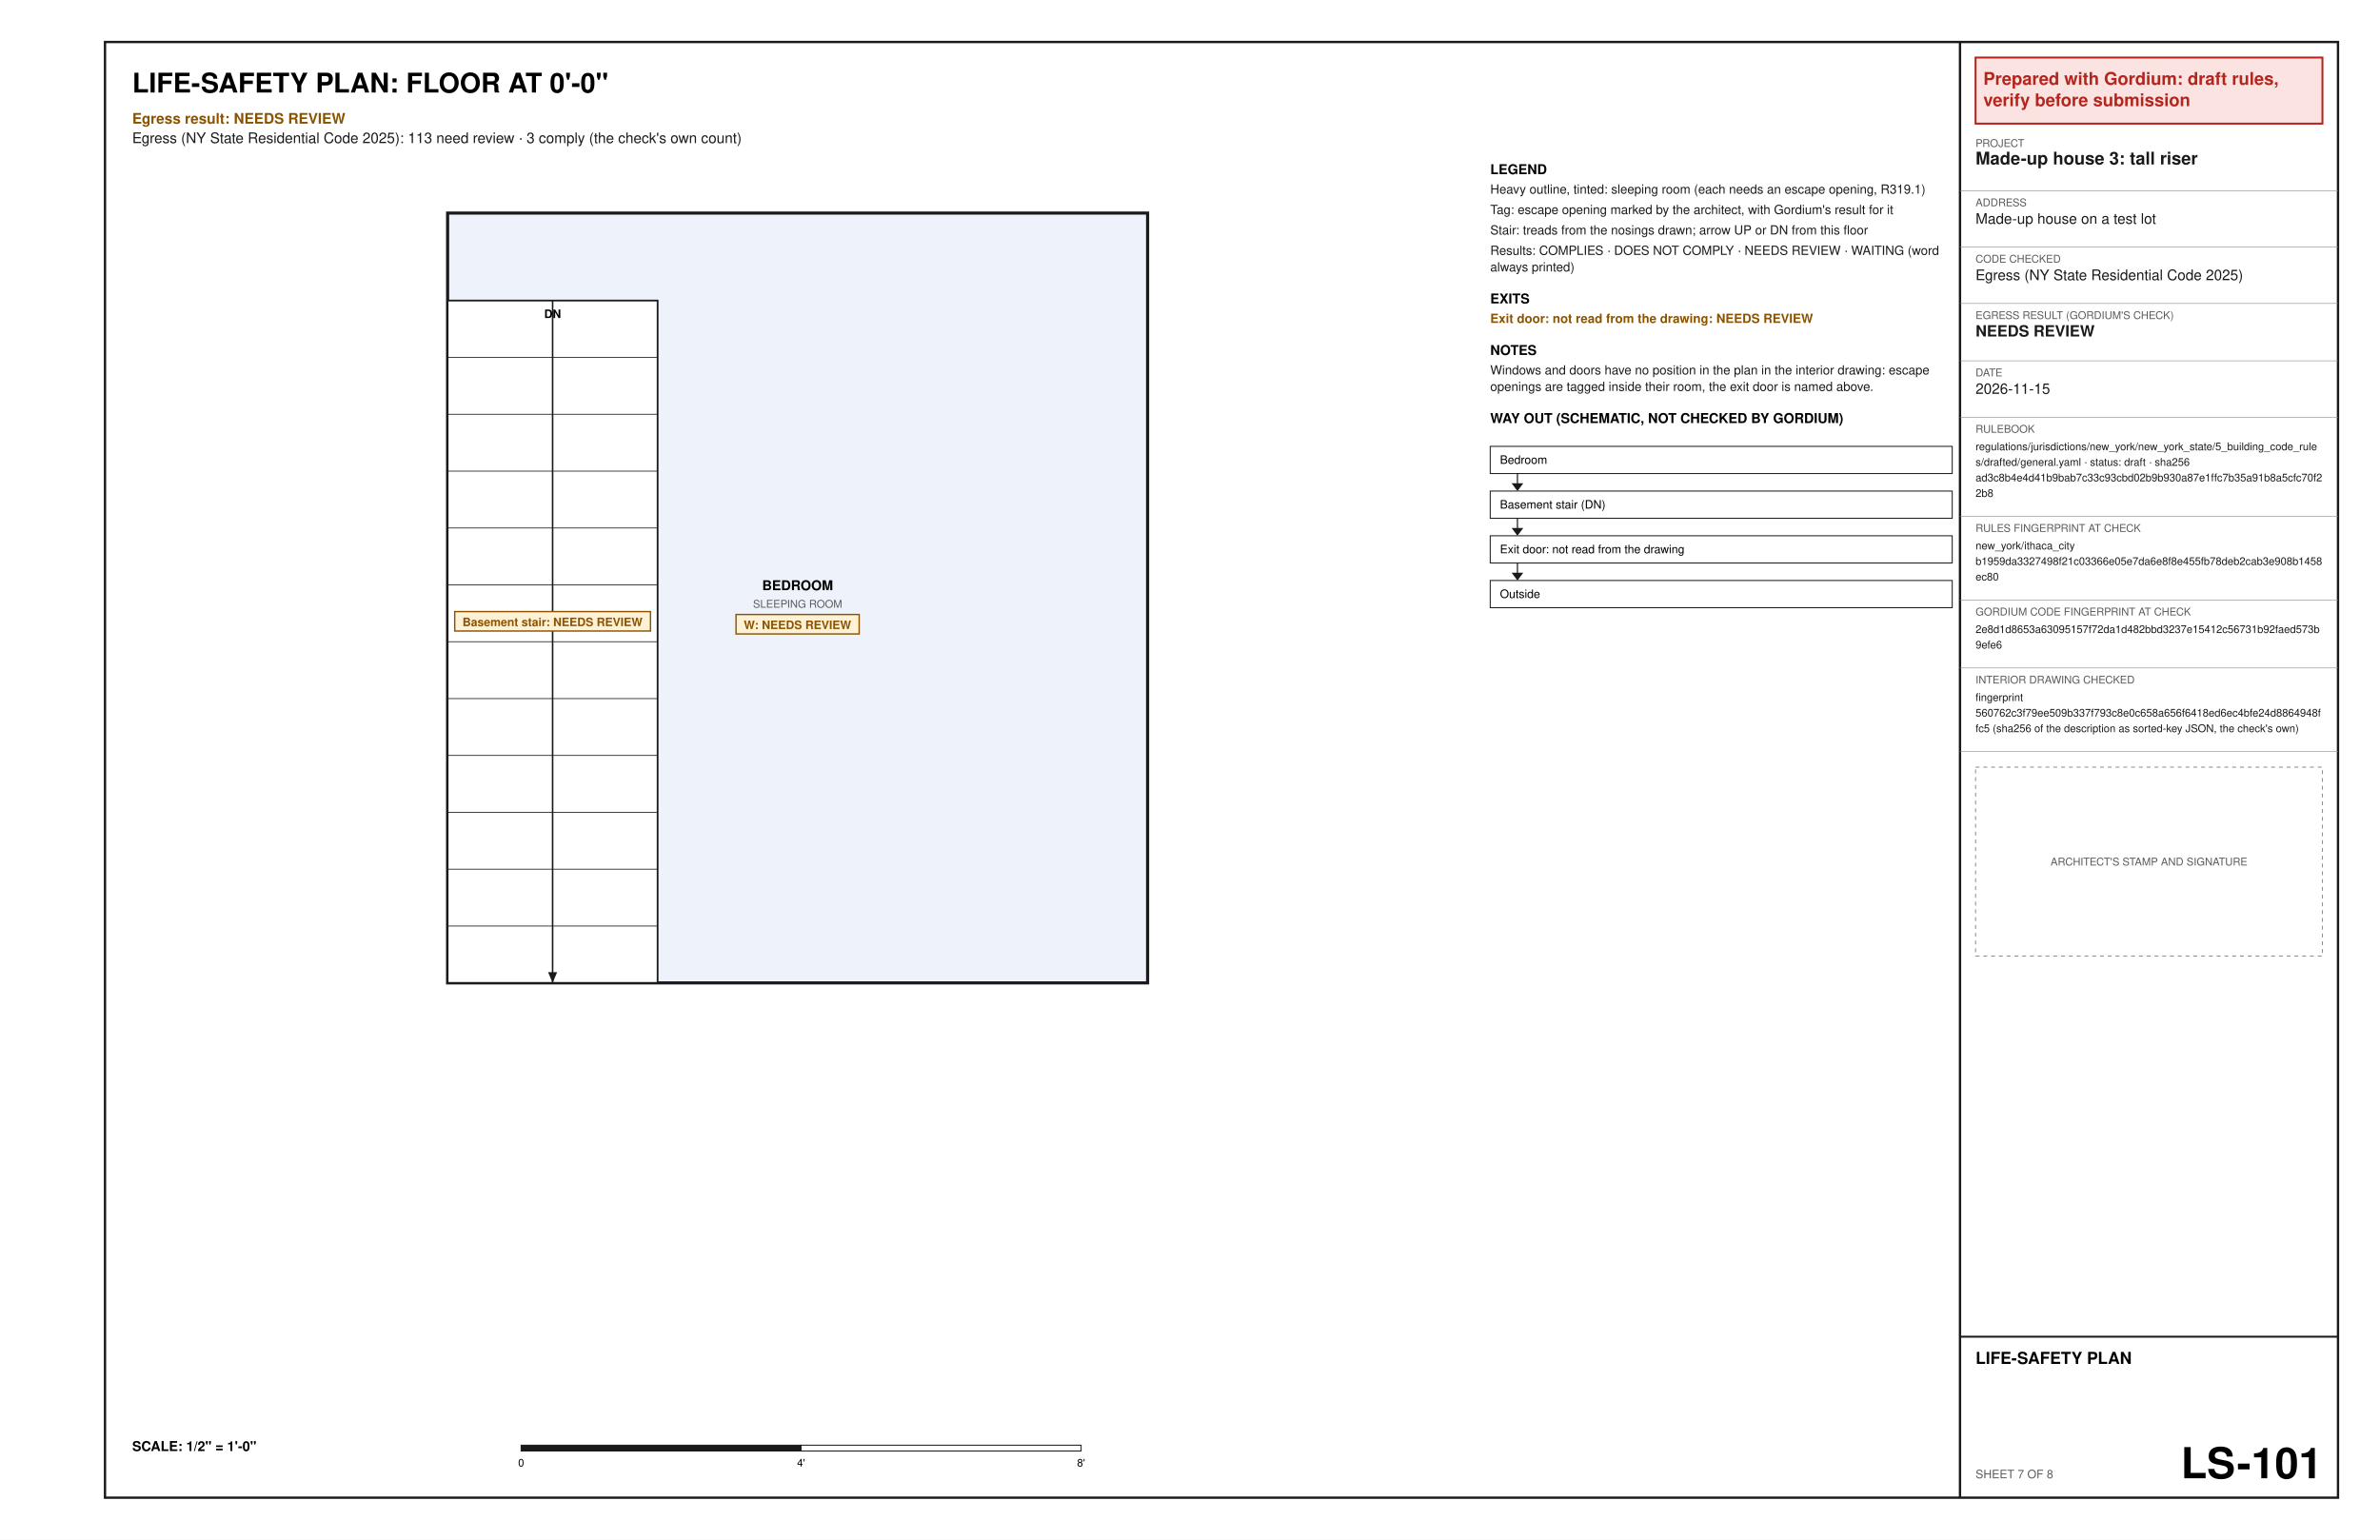
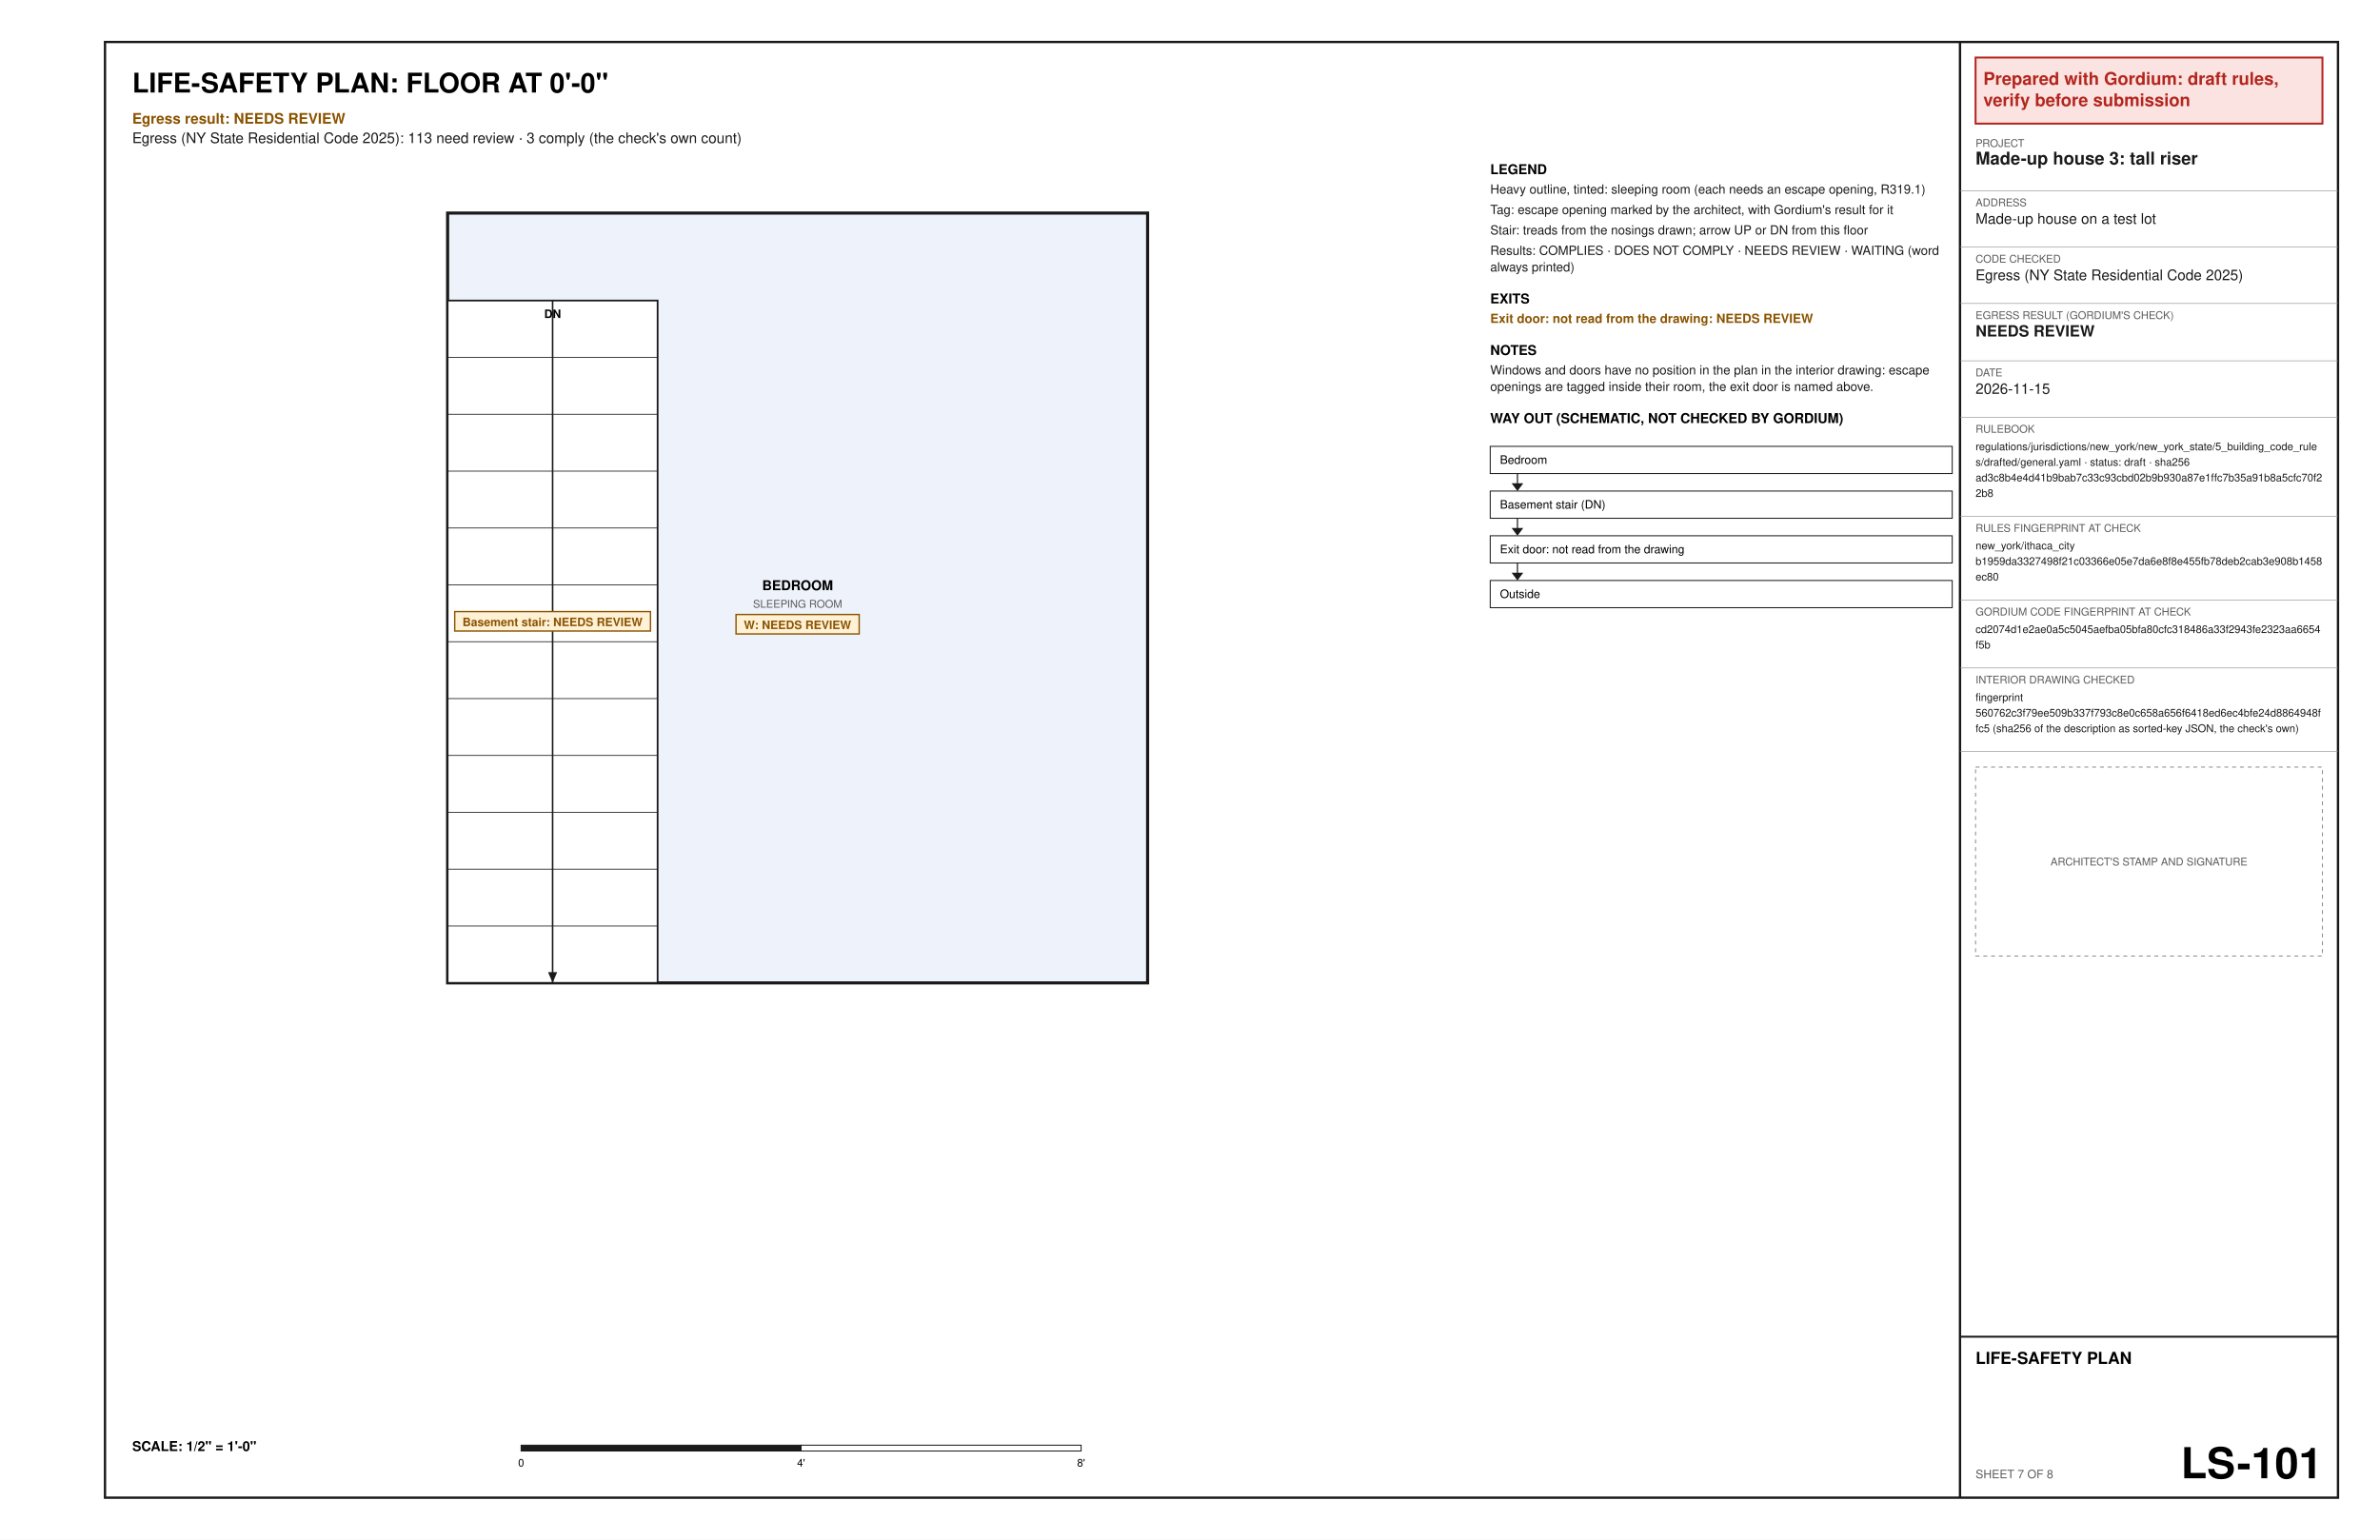
<svg xmlns="http://www.w3.org/2000/svg" width="17in" height="11in" viewBox="0 0 1224 792" font-family="Helvetica, Arial, sans-serif">
  <rect x="0" y="0" width="1224" height="792" fill="#ffffff" />
  <text x="68" y="47.6" font-size="14" font-weight="bold" text-anchor="start" fill="#000000" xml:space="preserve">LIFE-SAFETY PLAN: FLOOR AT 0'-0"</text>
  <text x="68" y="63.6" font-size="7.5" font-weight="bold" text-anchor="start" fill="#8a5300" xml:space="preserve">Egress result: NEEDS REVIEW</text>
  <text x="68" y="73.6" font-size="7.5" text-anchor="start" fill="#1a1a1a" xml:space="preserve">Egress (NY State Residential Code 2025): 113 need review · 3 comply (the check's own count)</text>
  <polygon points="230.2,505.6 590.2,505.6 590.2,109.6 230.2,109.6" fill="#eef3fb" stroke="#1a1a1a" stroke-width="1.6" />
  <text x="410.2" y="303.6" font-size="7" font-weight="bold" text-anchor="middle" fill="#000000" xml:space="preserve">BEDROOM</text>
  <text x="410.2" y="312.6" font-size="5.5" text-anchor="middle" fill="#5a5a5a" xml:space="preserve">SLEEPING ROOM</text>
  <polygon points="378.53,316.1 441.87,316.1 441.87,326.1 378.53,326.1" fill="#fff1d6" stroke="#8a5300" stroke-width="0.7" />
  <text x="382.53" y="323.6" font-size="6" font-weight="bold" text-anchor="start" fill="#8a5300" xml:space="preserve">W: NEEDS REVIEW</text>
  <polygon points="230.2,505.6 338.2,505.6 338.2,154.6 230.2,154.6" fill="#ffffff" stroke="#1a1a1a" stroke-width="0.9" />
  <line x1="230.2" y1="476.35" x2="338.2" y2="476.35" stroke="#1a1a1a" stroke-width="0.4" />
  <line x1="230.2" y1="447.1" x2="338.2" y2="447.1" stroke="#1a1a1a" stroke-width="0.4" />
  <line x1="230.2" y1="417.85" x2="338.2" y2="417.85" stroke="#1a1a1a" stroke-width="0.4" />
  <line x1="230.2" y1="388.6" x2="338.2" y2="388.6" stroke="#1a1a1a" stroke-width="0.4" />
  <line x1="230.2" y1="359.35" x2="338.2" y2="359.35" stroke="#1a1a1a" stroke-width="0.4" />
  <line x1="230.2" y1="330.1" x2="338.2" y2="330.1" stroke="#1a1a1a" stroke-width="0.4" />
  <line x1="230.2" y1="300.85" x2="338.2" y2="300.85" stroke="#1a1a1a" stroke-width="0.4" />
  <line x1="230.2" y1="271.6" x2="338.2" y2="271.6" stroke="#1a1a1a" stroke-width="0.4" />
  <line x1="230.2" y1="242.35" x2="338.2" y2="242.35" stroke="#1a1a1a" stroke-width="0.4" />
  <line x1="230.2" y1="213.1" x2="338.2" y2="213.1" stroke="#1a1a1a" stroke-width="0.4" />
  <line x1="230.2" y1="183.85" x2="338.2" y2="183.85" stroke="#1a1a1a" stroke-width="0.4" />
  <line x1="284.2" y1="154.6" x2="284.2" y2="505.6" stroke="#1a1a1a" stroke-width="0.8" />
  <polygon points="284.2,505.6 281.86,500.07 286.54,500.07" fill="#1a1a1a" />
  <text x="284.2" y="163.6" font-size="6" font-weight="bold" text-anchor="middle" fill="#000000" xml:space="preserve">DN</text>
  <polygon points="233.86,314.6 334.54,314.6 334.54,324.6 233.86,324.6" fill="#fff1d6" stroke="#8a5300" stroke-width="0.7" />
  <text x="237.86" y="322.1" font-size="6" font-weight="bold" text-anchor="start" fill="#8a5300" xml:space="preserve">Basement stair: NEEDS REVIEW</text>
  <text x="68" y="746.4" font-size="7" font-weight="bold" text-anchor="start" fill="#000000" xml:space="preserve">SCALE: 1/2" = 1'-0"</text>
  <polygon points="268,743.4 412,743.4 412,746.4 268,746.4" fill="#1a1a1a" stroke="#1a1a1a" stroke-width="0.5" />
  <polygon points="412,743.4 556,743.4 556,746.4 412,746.4" fill="#ffffff" stroke="#1a1a1a" stroke-width="0.5" />
  <text x="268" y="754.4" font-size="5.5" text-anchor="middle" fill="#000000" xml:space="preserve">0</text>
  <text x="412" y="754.4" font-size="5.5" text-anchor="middle" fill="#000000" xml:space="preserve">4'</text>
  <text x="556" y="754.4" font-size="5.5" text-anchor="middle" fill="#000000" xml:space="preserve">8'</text>
  <text x="766.4" y="89.6" font-size="7" font-weight="bold" text-anchor="start" fill="#000000" xml:space="preserve">LEGEND</text>
  <text x="766.4" y="99.6" font-size="6.5" text-anchor="start" fill="#1a1a1a" xml:space="preserve">Heavy outline, tinted: sleeping room (each needs an escape opening, R319.1)</text>
  <text x="766.4" y="110.1" font-size="6.5" text-anchor="start" fill="#1a1a1a" xml:space="preserve">Tag: escape opening marked by the architect, with Gordium's result for it</text>
  <text x="766.4" y="120.6" font-size="6.5" text-anchor="start" fill="#1a1a1a" xml:space="preserve">Stair: treads from the nosings drawn; arrow UP or DN from this floor</text>
  <text x="766.4" y="131.1" font-size="6.5" text-anchor="start" fill="#1a1a1a" xml:space="preserve">Results: COMPLIES · DOES NOT COMPLY · NEEDS REVIEW · WAITING (word</text>
  <text x="766.4" y="139.6" font-size="6.5" text-anchor="start" fill="#1a1a1a" xml:space="preserve">always printed)</text>
  <text x="766.4" y="156.1" font-size="7" font-weight="bold" text-anchor="start" fill="#000000" xml:space="preserve">EXITS</text>
  <text x="766.4" y="166.1" font-size="6.5" font-weight="bold" text-anchor="start" fill="#8a5300" xml:space="preserve">Exit door: not read from the drawing: NEEDS REVIEW</text>
  <text x="766.4" y="182.6" font-size="7" font-weight="bold" text-anchor="start" fill="#000000" xml:space="preserve">NOTES</text>
  <text x="766.4" y="192.6" font-size="6.5" text-anchor="start" fill="#1a1a1a" xml:space="preserve">Windows and doors have no position in the plan in the interior drawing: escape</text>
  <text x="766.4" y="201.1" font-size="6.5" text-anchor="start" fill="#1a1a1a" xml:space="preserve">openings are tagged inside their room, the exit door is named above.</text>
  <text x="766.4" y="217.6" font-size="7" font-weight="bold" text-anchor="start" fill="#000000" xml:space="preserve">WAY OUT (SCHEMATIC, NOT CHECKED BY GORDIUM)</text>
  <polygon points="766.4,229.6 1004,229.6 1004,243.6 766.4,243.6" fill="none" stroke="#1a1a1a" stroke-width="0.5" />
  <text x="771.4" y="238.6" font-size="6" text-anchor="start" fill="#000000" xml:space="preserve">Bedroom</text>
  <line x1="780.4" y1="243.6" x2="780.4" y2="251.6" stroke="#1a1a1a" stroke-width="0.6" />
  <polygon points="777.4,248.6 783.4,248.6 780.4,252.6" fill="#1a1a1a" />
  <polygon points="766.4,252.6 1004,252.6 1004,266.6 766.4,266.6" fill="none" stroke="#1a1a1a" stroke-width="0.5" />
  <text x="771.4" y="261.6" font-size="6" text-anchor="start" fill="#000000" xml:space="preserve">Basement stair (DN)</text>
  <line x1="780.4" y1="266.6" x2="780.4" y2="274.6" stroke="#1a1a1a" stroke-width="0.6" />
  <polygon points="777.4,271.6 783.4,271.6 780.4,275.6" fill="#1a1a1a" />
  <polygon points="766.4,275.6 1004,275.6 1004,289.6 766.4,289.6" fill="none" stroke="#1a1a1a" stroke-width="0.5" />
  <text x="771.4" y="284.6" font-size="6" text-anchor="start" fill="#000000" xml:space="preserve">Exit door: not read from the drawing</text>
  <line x1="780.4" y1="289.6" x2="780.4" y2="297.6" stroke="#1a1a1a" stroke-width="0.6" />
  <polygon points="777.4,294.6 783.4,294.6 780.4,298.6" fill="#1a1a1a" />
  <polygon points="766.4,298.6 1004,298.6 1004,312.6 766.4,312.6" fill="none" stroke="#1a1a1a" stroke-width="0.5" />
  <text x="771.4" y="307.6" font-size="6" text-anchor="start" fill="#000000" xml:space="preserve">Outside</text>
  <polygon points="54,21.6 1202.4,21.6 1202.4,770.4 54,770.4" fill="none" stroke="#1a1a1a" stroke-width="1.2" />
  <line x1="1008" y1="21.6" x2="1008" y2="770.4" stroke="#1a1a1a" stroke-width="1.2" />
  <polygon points="1016,29.6 1194.4,29.6 1194.4,63.6 1016,63.6" fill="#fbe3e1" stroke="#b3261e" stroke-width="1" />
  <text x="1020" y="43.6" font-size="9" font-weight="bold" text-anchor="start" fill="#b3261e" xml:space="preserve">Prepared with Gordium: draft rules,</text>
  <text x="1020" y="54.6" font-size="9" font-weight="bold" text-anchor="start" fill="#b3261e" xml:space="preserve">verify before submission</text>
  <text x="1016" y="75.6" font-size="5.5" text-anchor="start" fill="#5a5a5a" xml:space="preserve">PROJECT</text>
  <text x="1016" y="84.6" font-size="9" font-weight="bold" text-anchor="start" fill="#1a1a1a" xml:space="preserve">Made-up house 3: tall riser</text>
  <line x1="1008" y1="98.1" x2="1202.4" y2="98.1" stroke="#8c8c8c" stroke-width="0.3" />
  <text x="1016" y="106.1" font-size="5.5" text-anchor="start" fill="#5a5a5a" xml:space="preserve">ADDRESS</text>
  <text x="1016" y="115.1" font-size="7.5" text-anchor="start" fill="#1a1a1a" xml:space="preserve">Made-up house on a test lot</text>
  <line x1="1008" y1="127.1" x2="1202.4" y2="127.1" stroke="#8c8c8c" stroke-width="0.3" />
  <text x="1016" y="135.1" font-size="5.5" text-anchor="start" fill="#5a5a5a" xml:space="preserve">CODE CHECKED</text>
  <text x="1016" y="144.1" font-size="7.5" text-anchor="start" fill="#1a1a1a" xml:space="preserve">Egress (NY State Residential Code 2025)</text>
  <line x1="1008" y1="156.1" x2="1202.4" y2="156.1" stroke="#8c8c8c" stroke-width="0.3" />
  <text x="1016" y="164.1" font-size="5.5" text-anchor="start" fill="#5a5a5a" xml:space="preserve">EGRESS RESULT (GORDIUM'S CHECK)</text>
  <text x="1016" y="173.1" font-size="8" font-weight="bold" text-anchor="start" fill="#1a1a1a" xml:space="preserve">NEEDS REVIEW</text>
  <line x1="1008" y1="185.6" x2="1202.4" y2="185.6" stroke="#8c8c8c" stroke-width="0.3" />
  <text x="1016" y="193.6" font-size="5.5" text-anchor="start" fill="#5a5a5a" xml:space="preserve">DATE</text>
  <text x="1016" y="202.6" font-size="7.5" text-anchor="start" fill="#1a1a1a" xml:space="preserve">2026-11-15</text>
  <line x1="1008" y1="214.6" x2="1202.4" y2="214.6" stroke="#8c8c8c" stroke-width="0.3" />
  <text x="1016" y="222.6" font-size="5.5" text-anchor="start" fill="#5a5a5a" xml:space="preserve">RULEBOOK</text>
  <text x="1016" y="231.6" font-size="5.5" text-anchor="start" fill="#1a1a1a" xml:space="preserve">regulations/jurisdictions/new_york/new_york_state/5_building_code_rule</text>
  <text x="1016" y="239.6" font-size="5.5" text-anchor="start" fill="#1a1a1a" xml:space="preserve">s/drafted/general.yaml · status: draft · sha256</text>
  <text x="1016" y="247.6" font-size="5.5" text-anchor="start" fill="#1a1a1a" xml:space="preserve">ad3c8b4e4d41b9bab7c33c93cbd02b9b930a87e1ffc7b35a91b8a5cfc70f2</text>
  <text x="1016" y="255.6" font-size="5.5" text-anchor="start" fill="#1a1a1a" xml:space="preserve">2b8</text>
  <line x1="1008" y1="265.6" x2="1202.4" y2="265.6" stroke="#8c8c8c" stroke-width="0.3" />
  <text x="1016" y="273.6" font-size="5.5" text-anchor="start" fill="#5a5a5a" xml:space="preserve">RULES FINGERPRINT AT CHECK</text>
  <text x="1016" y="282.6" font-size="5.5" text-anchor="start" fill="#1a1a1a" xml:space="preserve">new_york/ithaca_city</text>
  <text x="1016" y="290.6" font-size="5.5" text-anchor="start" fill="#1a1a1a" xml:space="preserve">b1959da3327498f21c03366e05e7da6e8f8e455fb78deb2cab3e908b1458</text>
  <text x="1016" y="298.6" font-size="5.5" text-anchor="start" fill="#1a1a1a" xml:space="preserve">ec80</text>
  <line x1="1008" y1="308.6" x2="1202.4" y2="308.6" stroke="#8c8c8c" stroke-width="0.3" />
  <text x="1016" y="316.6" font-size="5.5" text-anchor="start" fill="#5a5a5a" xml:space="preserve">GORDIUM CODE FINGERPRINT AT CHECK</text>
-   <text x="1016" y="325.6" font-size="5.5" text-anchor="start" fill="#1a1a1a" xml:space="preserve">2e8d1d8653a63095157f72da1d482bbd3237e15412c56731b92faed573b</text>
-   <text x="1016" y="333.6" font-size="5.5" text-anchor="start" fill="#1a1a1a" xml:space="preserve">9efe6</text>
+   <text x="1016" y="325.6" font-size="5.5" text-anchor="start" fill="#1a1a1a" xml:space="preserve">cd2074d1e2ae0a5c5045aefba05bfa80cfc318486a33f2943fe2323aa6654</text>
+   <text x="1016" y="333.6" font-size="5.5" text-anchor="start" fill="#1a1a1a" xml:space="preserve">f5b</text>
  <line x1="1008" y1="343.6" x2="1202.4" y2="343.6" stroke="#8c8c8c" stroke-width="0.3" />
  <text x="1016" y="351.6" font-size="5.5" text-anchor="start" fill="#5a5a5a" xml:space="preserve">INTERIOR DRAWING CHECKED</text>
  <text x="1016" y="360.6" font-size="5.5" text-anchor="start" fill="#1a1a1a" xml:space="preserve">fingerprint</text>
  <text x="1016" y="368.6" font-size="5.5" text-anchor="start" fill="#1a1a1a" xml:space="preserve">560762c3f79ee509b337f793c8e0c658a656f6418ed6ec4bfe24d8864948f</text>
  <text x="1016" y="376.6" font-size="5.5" text-anchor="start" fill="#1a1a1a" xml:space="preserve">fc5 (sha256 of the description as sorted-key JSON, the check's own)</text>
  <line x1="1008" y1="386.6" x2="1202.4" y2="386.6" stroke="#8c8c8c" stroke-width="0.3" />
  <polygon points="1016,394.6 1194.4,394.6 1194.4,491.8 1016,491.8" fill="none" stroke="#8c8c8c" stroke-width="0.5" stroke-dasharray="2 2" />
  <text x="1105.2" y="445.2" font-size="5.5" text-anchor="middle" fill="#5a5a5a" xml:space="preserve">ARCHITECT'S STAMP AND SIGNATURE</text>
  <line x1="1008" y1="687.6" x2="1202.4" y2="687.6" stroke="#1a1a1a" stroke-width="1" />
  <text x="1016" y="701.6" font-size="8.5" font-weight="bold" text-anchor="start" fill="#000000" xml:space="preserve">LIFE-SAFETY PLAN</text>
  <text x="1016" y="760.4" font-size="6" text-anchor="start" fill="#5a5a5a" xml:space="preserve">SHEET 7 OF 8</text>
  <text x="1194.4" y="760.4" font-size="22" font-weight="bold" text-anchor="end" fill="#000000" xml:space="preserve">LS-101</text>
</svg>
